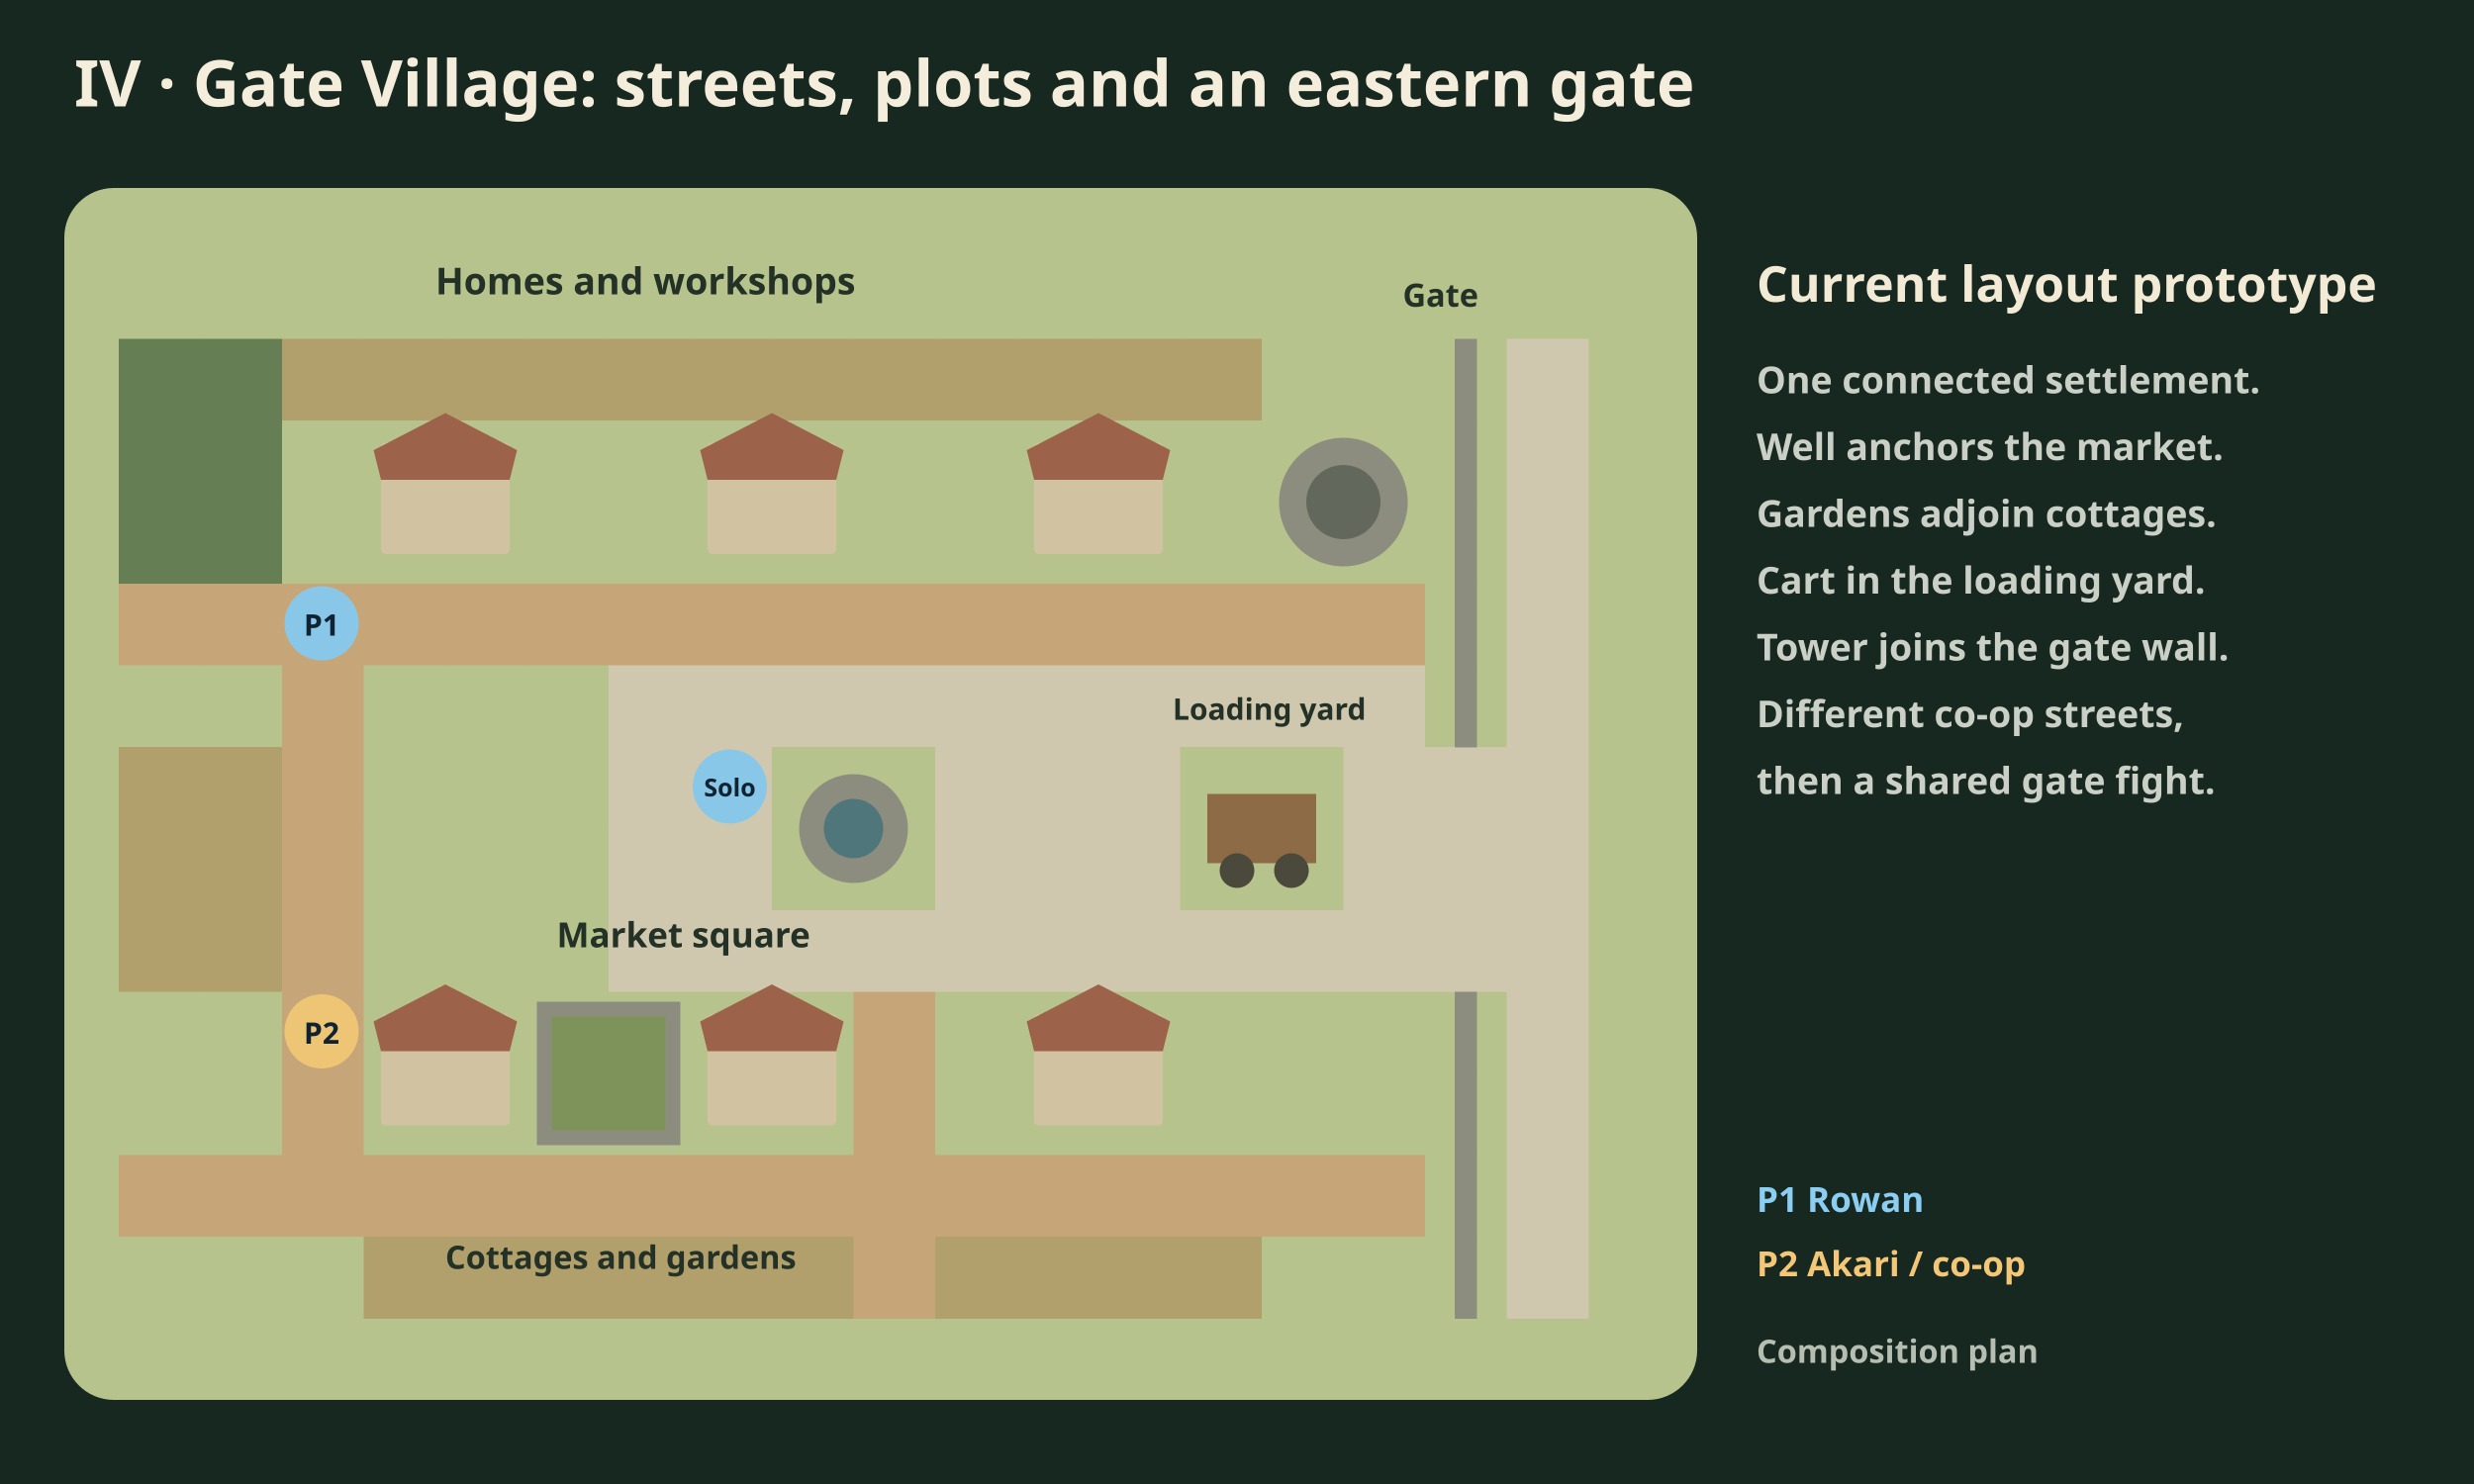
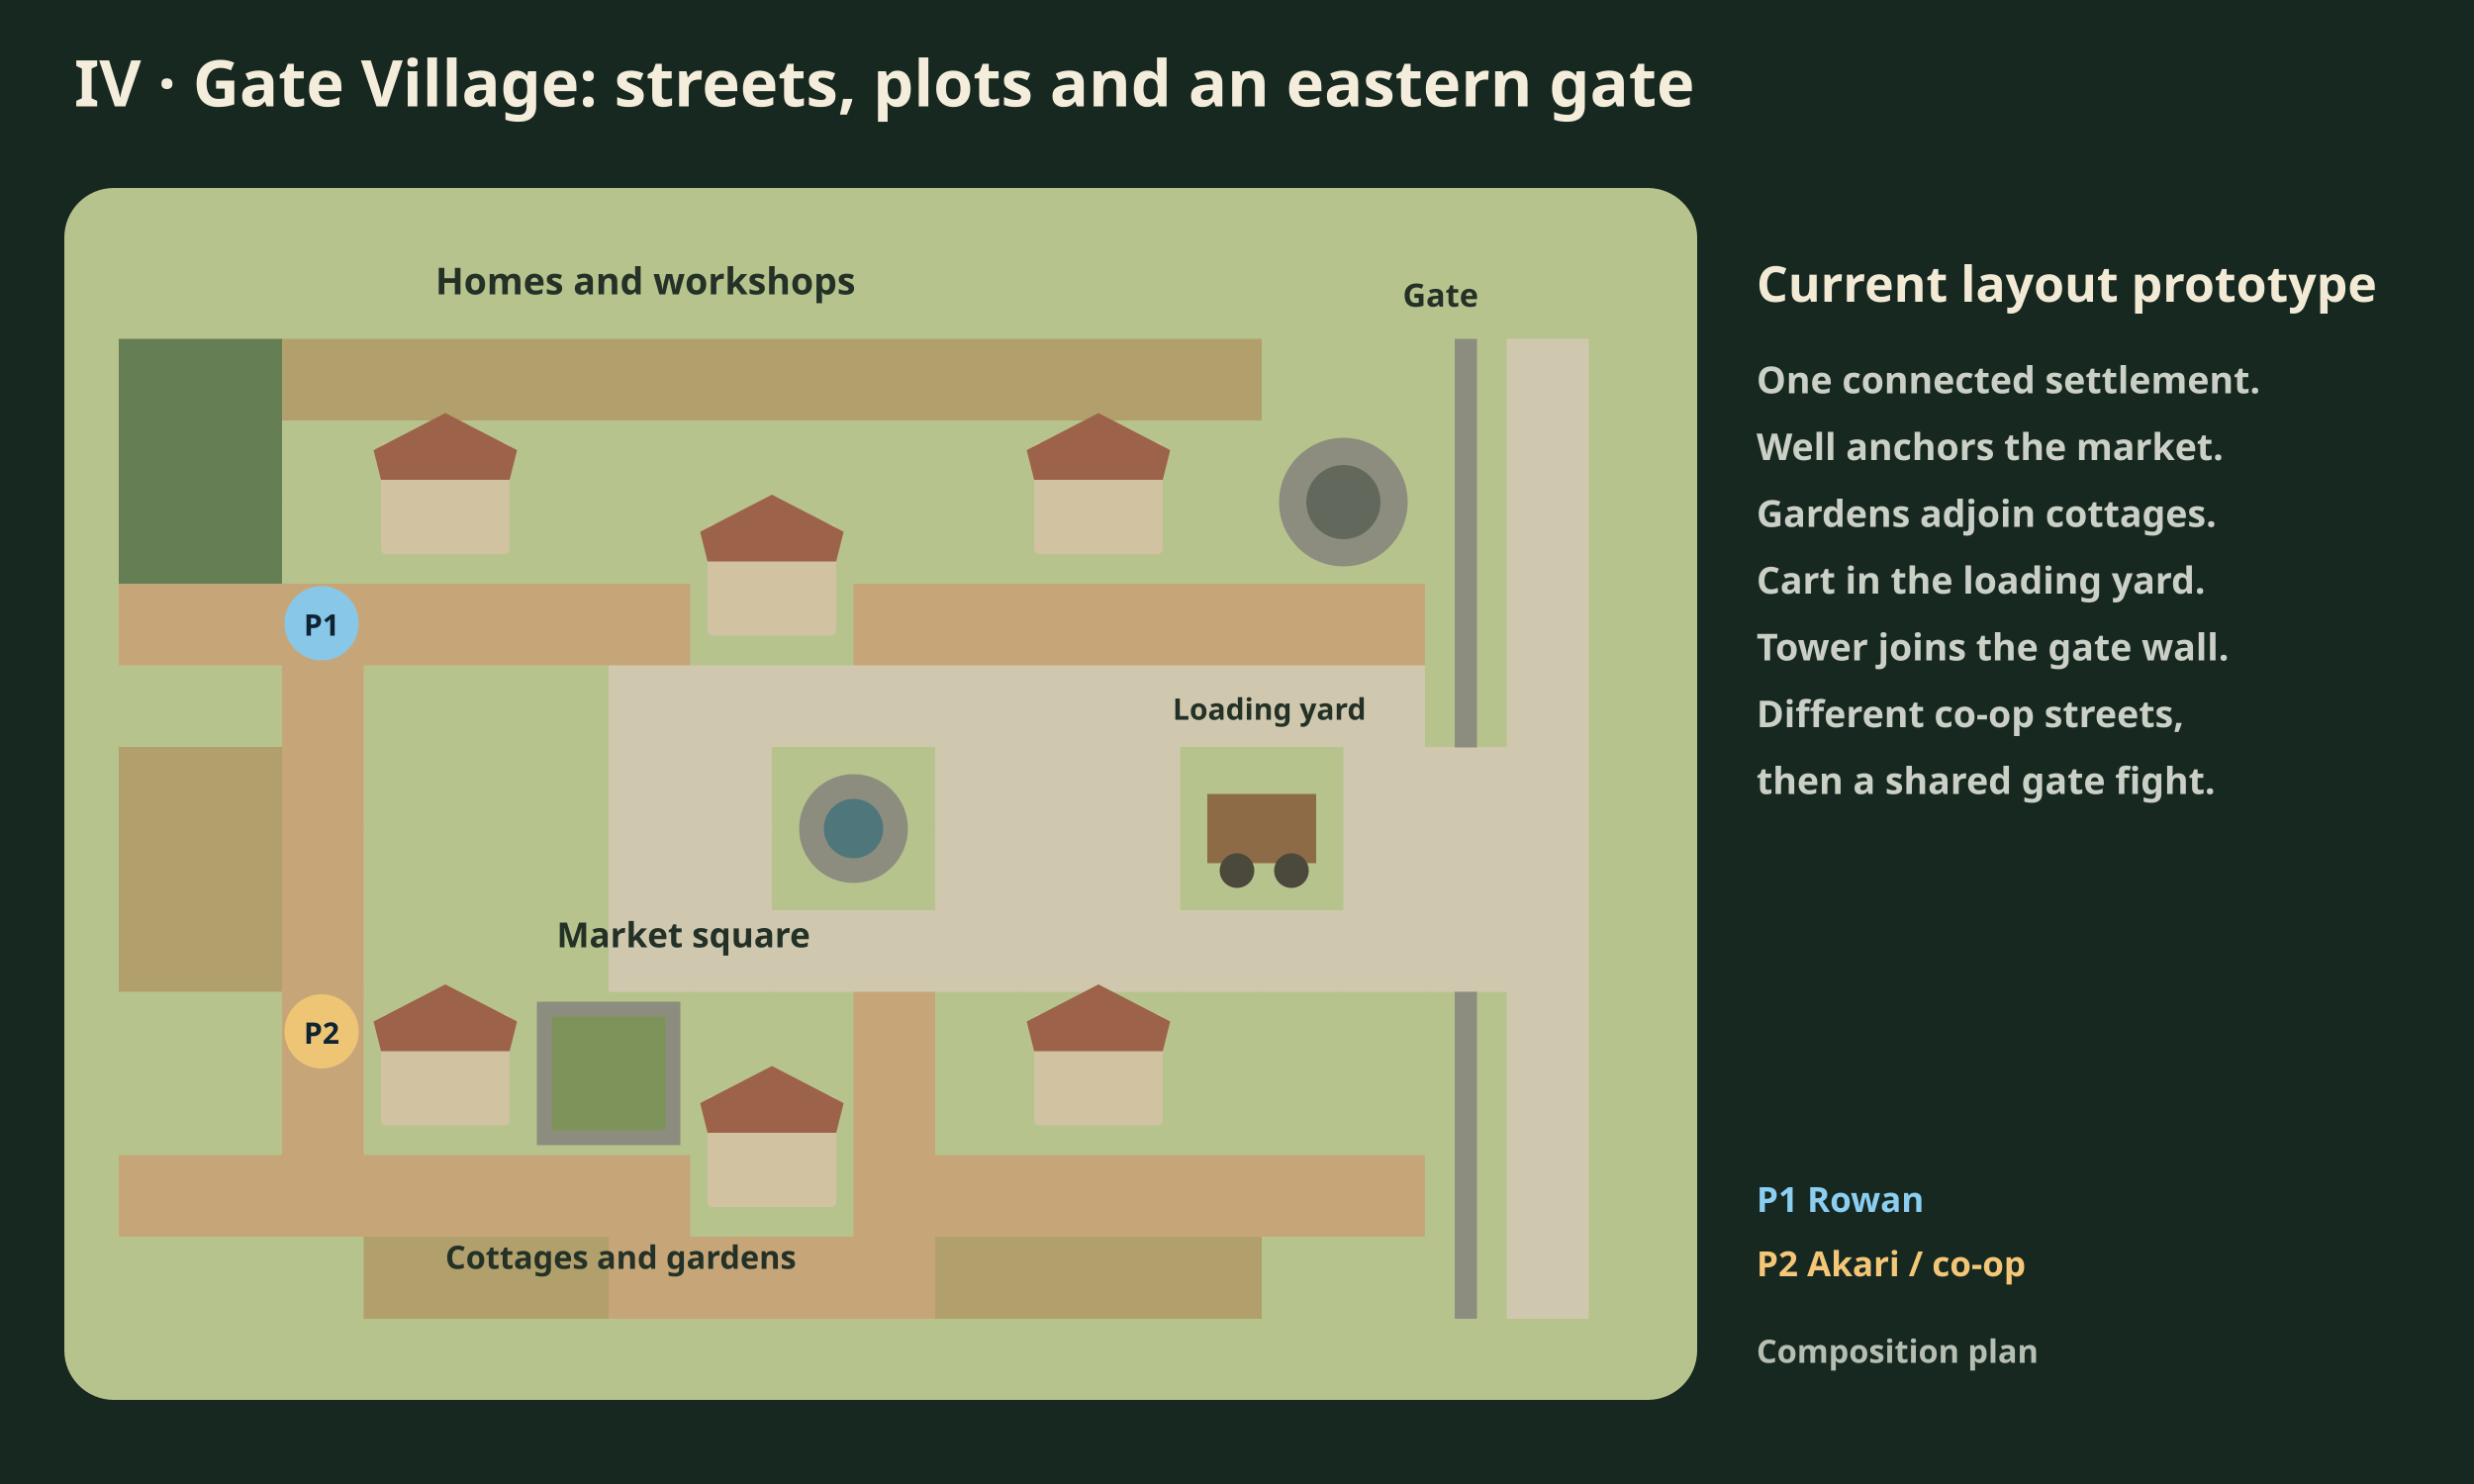
<svg xmlns="http://www.w3.org/2000/svg" viewBox="0 0 1000 600" role="img" aria-label="IV · Gate Village: streets, plots and an eastern gate">
  <style>text{font-family:system-ui,sans-serif;font-weight:550}</style>
  <rect x="0" y="0" width="1000" height="600" rx="0" fill="#172820" />
  <rect x="26" y="76" width="660" height="490" rx="20" fill="#b7c38d" />
  <text x="30" y="43" text-anchor="start" font-size="26" fill="#f4eddb">IV · Gate Village: streets, plots and an eastern gate</text>
  <rect x="48" y="137" width="33.2" height="33.2" rx="0" fill="#667e53" />
  <rect x="81" y="137" width="33.2" height="33.2" rx="0" fill="#667e53" />
  <rect x="114" y="137" width="33.2" height="33.2" rx="0" fill="#b1a06b" />
  <rect x="147" y="137" width="33.2" height="33.2" rx="0" fill="#b1a06b" />
  <rect x="180" y="137" width="33.2" height="33.2" rx="0" fill="#b1a06b" />
  <rect x="213" y="137" width="33.2" height="33.2" rx="0" fill="#b1a06b" />
  <rect x="246" y="137" width="33.2" height="33.2" rx="0" fill="#b1a06b" />
  <rect x="279" y="137" width="33.2" height="33.2" rx="0" fill="#b1a06b" />
  <rect x="312" y="137" width="33.2" height="33.2" rx="0" fill="#b1a06b" />
  <rect x="345" y="137" width="33.2" height="33.2" rx="0" fill="#b1a06b" />
  <rect x="378" y="137" width="33.2" height="33.2" rx="0" fill="#b1a06b" />
  <rect x="411" y="137" width="33.2" height="33.2" rx="0" fill="#b1a06b" />
  <rect x="444" y="137" width="33.2" height="33.2" rx="0" fill="#b1a06b" />
  <rect x="477" y="137" width="33.2" height="33.2" rx="0" fill="#b1a06b" />
  <rect x="510" y="137" width="33.2" height="33.2" rx="0" fill="#b7c38d" />
  <rect x="543" y="137" width="33.2" height="33.2" rx="0" fill="#b7c38d" />
  <rect x="576" y="137" width="33.2" height="33.2" rx="0" fill="#b7c38d" />
  <rect x="609" y="137" width="33.2" height="33.2" rx="0" fill="#d0c8ae" />
  <rect x="48" y="170" width="33.2" height="33.2" rx="0" fill="#667e53" />
  <rect x="81" y="170" width="33.2" height="33.2" rx="0" fill="#667e53" />
  <rect x="114" y="170" width="33.2" height="33.2" rx="0" fill="#b7c38d" />
  <rect x="147" y="170" width="33.2" height="33.2" rx="0" fill="#b7c38d" />
  <rect x="180" y="170" width="33.2" height="33.2" rx="0" fill="#b7c38d" />
  <rect x="213" y="170" width="33.2" height="33.2" rx="0" fill="#b7c38d" />
  <rect x="246" y="170" width="33.2" height="33.2" rx="0" fill="#b7c38d" />
  <rect x="279" y="170" width="33.2" height="33.2" rx="0" fill="#b7c38d" />
  <rect x="312" y="170" width="33.2" height="33.2" rx="0" fill="#b7c38d" />
  <rect x="345" y="170" width="33.2" height="33.2" rx="0" fill="#b7c38d" />
  <rect x="378" y="170" width="33.2" height="33.2" rx="0" fill="#b7c38d" />
  <rect x="411" y="170" width="33.2" height="33.2" rx="0" fill="#b7c38d" />
  <rect x="444" y="170" width="33.2" height="33.2" rx="0" fill="#b7c38d" />
  <rect x="477" y="170" width="33.2" height="33.2" rx="0" fill="#b7c38d" />
  <rect x="510" y="170" width="33.2" height="33.2" rx="0" fill="#b7c38d" />
  <rect x="543" y="170" width="33.2" height="33.2" rx="0" fill="#b7c38d" />
  <rect x="576" y="170" width="33.2" height="33.2" rx="0" fill="#b7c38d" />
  <rect x="609" y="170" width="33.2" height="33.2" rx="0" fill="#d0c8ae" />
  <rect x="48" y="203" width="33.2" height="33.2" rx="0" fill="#667e53" />
  <rect x="81" y="203" width="33.2" height="33.2" rx="0" fill="#667e53" />
  <rect x="114" y="203" width="33.2" height="33.2" rx="0" fill="#b7c38d" />
  <rect x="147" y="203" width="33.2" height="33.2" rx="0" fill="#b7c38d" />
  <rect x="180" y="203" width="33.2" height="33.2" rx="0" fill="#b7c38d" />
  <rect x="213" y="203" width="33.2" height="33.2" rx="0" fill="#b7c38d" />
  <rect x="246" y="203" width="33.2" height="33.2" rx="0" fill="#b7c38d" />
  <rect x="279" y="203" width="33.2" height="33.2" rx="0" fill="#b7c38d" />
  <rect x="312" y="203" width="33.2" height="33.2" rx="0" fill="#b7c38d" />
  <rect x="345" y="203" width="33.2" height="33.2" rx="0" fill="#b7c38d" />
  <rect x="378" y="203" width="33.2" height="33.2" rx="0" fill="#b7c38d" />
  <rect x="411" y="203" width="33.2" height="33.2" rx="0" fill="#b7c38d" />
  <rect x="444" y="203" width="33.2" height="33.2" rx="0" fill="#b7c38d" />
  <rect x="477" y="203" width="33.2" height="33.2" rx="0" fill="#b7c38d" />
  <rect x="510" y="203" width="33.2" height="33.2" rx="0" fill="#b7c38d" />
  <rect x="543" y="203" width="33.2" height="33.2" rx="0" fill="#b7c38d" />
  <rect x="576" y="203" width="33.2" height="33.2" rx="0" fill="#b7c38d" />
  <rect x="609" y="203" width="33.2" height="33.2" rx="0" fill="#d0c8ae" />
  <rect x="48" y="236" width="33.2" height="33.2" rx="0" fill="#c6a678" />
  <rect x="81" y="236" width="33.2" height="33.2" rx="0" fill="#c6a678" />
  <rect x="114" y="236" width="33.2" height="33.2" rx="0" fill="#c6a678" />
  <rect x="147" y="236" width="33.2" height="33.2" rx="0" fill="#c6a678" />
  <rect x="180" y="236" width="33.2" height="33.2" rx="0" fill="#c6a678" />
  <rect x="213" y="236" width="33.2" height="33.2" rx="0" fill="#c6a678" />
  <rect x="246" y="236" width="33.2" height="33.2" rx="0" fill="#c6a678" />
-   <rect x="279" y="236" width="33.2" height="33.2" rx="0" fill="#c6a678" />
-   <rect x="312" y="236" width="33.2" height="33.2" rx="0" fill="#c6a678" />
+   <rect x="279" y="236" width="33.2" height="33.2" rx="0" fill="#b7c38d" />
+   <rect x="312" y="236" width="33.2" height="33.2" rx="0" fill="#b7c38d" />
  <rect x="345" y="236" width="33.2" height="33.2" rx="0" fill="#c6a678" />
  <rect x="378" y="236" width="33.2" height="33.2" rx="0" fill="#c6a678" />
  <rect x="411" y="236" width="33.2" height="33.2" rx="0" fill="#c6a678" />
  <rect x="444" y="236" width="33.2" height="33.2" rx="0" fill="#c6a678" />
  <rect x="477" y="236" width="33.2" height="33.2" rx="0" fill="#c6a678" />
  <rect x="510" y="236" width="33.2" height="33.2" rx="0" fill="#c6a678" />
  <rect x="543" y="236" width="33.2" height="33.2" rx="0" fill="#c6a678" />
  <rect x="576" y="236" width="33.2" height="33.2" rx="0" fill="#b7c38d" />
  <rect x="609" y="236" width="33.2" height="33.2" rx="0" fill="#d0c8ae" />
  <rect x="48" y="269" width="33.2" height="33.2" rx="0" fill="#b7c38d" />
  <rect x="81" y="269" width="33.2" height="33.2" rx="0" fill="#b7c38d" />
  <rect x="114" y="269" width="33.2" height="33.2" rx="0" fill="#c6a678" />
  <rect x="147" y="269" width="33.2" height="33.2" rx="0" fill="#b7c38d" />
  <rect x="180" y="269" width="33.2" height="33.2" rx="0" fill="#b7c38d" />
  <rect x="213" y="269" width="33.2" height="33.2" rx="0" fill="#b7c38d" />
  <rect x="246" y="269" width="33.2" height="33.2" rx="0" fill="#d0c8ae" />
  <rect x="279" y="269" width="33.2" height="33.2" rx="0" fill="#d0c8ae" />
  <rect x="312" y="269" width="33.2" height="33.2" rx="0" fill="#d0c8ae" />
  <rect x="345" y="269" width="33.2" height="33.2" rx="0" fill="#d0c8ae" />
  <rect x="378" y="269" width="33.2" height="33.2" rx="0" fill="#d0c8ae" />
  <rect x="411" y="269" width="33.2" height="33.2" rx="0" fill="#d0c8ae" />
  <rect x="444" y="269" width="33.2" height="33.2" rx="0" fill="#d0c8ae" />
  <rect x="477" y="269" width="33.2" height="33.2" rx="0" fill="#d0c8ae" />
  <rect x="510" y="269" width="33.2" height="33.2" rx="0" fill="#d0c8ae" />
  <rect x="543" y="269" width="33.2" height="33.2" rx="0" fill="#d0c8ae" />
  <rect x="576" y="269" width="33.2" height="33.2" rx="0" fill="#b7c38d" />
  <rect x="609" y="269" width="33.2" height="33.2" rx="0" fill="#d0c8ae" />
  <rect x="48" y="302" width="33.2" height="33.2" rx="0" fill="#b1a06b" />
  <rect x="81" y="302" width="33.2" height="33.2" rx="0" fill="#b1a06b" />
  <rect x="114" y="302" width="33.2" height="33.2" rx="0" fill="#c6a678" />
  <rect x="147" y="302" width="33.2" height="33.2" rx="0" fill="#b7c38d" />
  <rect x="180" y="302" width="33.2" height="33.2" rx="0" fill="#b7c38d" />
  <rect x="213" y="302" width="33.2" height="33.2" rx="0" fill="#b7c38d" />
  <rect x="246" y="302" width="33.2" height="33.2" rx="0" fill="#d0c8ae" />
  <rect x="279" y="302" width="33.2" height="33.2" rx="0" fill="#d0c8ae" />
  <rect x="312" y="302" width="33.2" height="33.2" rx="0" fill="#b7c38d" />
  <rect x="345" y="302" width="33.2" height="33.2" rx="0" fill="#b7c38d" />
  <rect x="378" y="302" width="33.2" height="33.2" rx="0" fill="#d0c8ae" />
  <rect x="411" y="302" width="33.2" height="33.2" rx="0" fill="#d0c8ae" />
  <rect x="444" y="302" width="33.2" height="33.2" rx="0" fill="#d0c8ae" />
  <rect x="477" y="302" width="33.2" height="33.2" rx="0" fill="#b7c38d" />
  <rect x="510" y="302" width="33.2" height="33.2" rx="0" fill="#b7c38d" />
  <rect x="543" y="302" width="33.2" height="33.2" rx="0" fill="#d0c8ae" />
  <rect x="576" y="302" width="33.2" height="33.2" rx="0" fill="#d0c8ae" />
  <rect x="609" y="302" width="33.2" height="33.2" rx="0" fill="#d0c8ae" />
  <rect x="48" y="335" width="33.2" height="33.2" rx="0" fill="#b1a06b" />
  <rect x="81" y="335" width="33.2" height="33.2" rx="0" fill="#b1a06b" />
  <rect x="114" y="335" width="33.2" height="33.2" rx="0" fill="#c6a678" />
  <rect x="147" y="335" width="33.2" height="33.2" rx="0" fill="#b7c38d" />
  <rect x="180" y="335" width="33.2" height="33.2" rx="0" fill="#b7c38d" />
  <rect x="213" y="335" width="33.2" height="33.2" rx="0" fill="#b7c38d" />
  <rect x="246" y="335" width="33.2" height="33.2" rx="0" fill="#d0c8ae" />
  <rect x="279" y="335" width="33.2" height="33.2" rx="0" fill="#d0c8ae" />
  <rect x="312" y="335" width="33.2" height="33.2" rx="0" fill="#b7c38d" />
  <rect x="345" y="335" width="33.2" height="33.2" rx="0" fill="#b7c38d" />
  <rect x="378" y="335" width="33.2" height="33.2" rx="0" fill="#d0c8ae" />
  <rect x="411" y="335" width="33.2" height="33.2" rx="0" fill="#d0c8ae" />
  <rect x="444" y="335" width="33.2" height="33.2" rx="0" fill="#d0c8ae" />
  <rect x="477" y="335" width="33.2" height="33.2" rx="0" fill="#b7c38d" />
  <rect x="510" y="335" width="33.2" height="33.2" rx="0" fill="#b7c38d" />
  <rect x="543" y="335" width="33.2" height="33.2" rx="0" fill="#d0c8ae" />
  <rect x="576" y="335" width="33.2" height="33.2" rx="0" fill="#d0c8ae" />
  <rect x="609" y="335" width="33.2" height="33.2" rx="0" fill="#d0c8ae" />
  <rect x="48" y="368" width="33.2" height="33.2" rx="0" fill="#b1a06b" />
  <rect x="81" y="368" width="33.2" height="33.2" rx="0" fill="#b1a06b" />
  <rect x="114" y="368" width="33.2" height="33.2" rx="0" fill="#c6a678" />
  <rect x="147" y="368" width="33.2" height="33.2" rx="0" fill="#b7c38d" />
  <rect x="180" y="368" width="33.2" height="33.2" rx="0" fill="#b7c38d" />
  <rect x="213" y="368" width="33.2" height="33.2" rx="0" fill="#b7c38d" />
  <rect x="246" y="368" width="33.2" height="33.2" rx="0" fill="#d0c8ae" />
  <rect x="279" y="368" width="33.2" height="33.2" rx="0" fill="#d0c8ae" />
  <rect x="312" y="368" width="33.2" height="33.2" rx="0" fill="#d0c8ae" />
  <rect x="345" y="368" width="33.2" height="33.2" rx="0" fill="#d0c8ae" />
  <rect x="378" y="368" width="33.2" height="33.2" rx="0" fill="#d0c8ae" />
  <rect x="411" y="368" width="33.2" height="33.2" rx="0" fill="#d0c8ae" />
  <rect x="444" y="368" width="33.2" height="33.2" rx="0" fill="#d0c8ae" />
  <rect x="477" y="368" width="33.2" height="33.2" rx="0" fill="#d0c8ae" />
  <rect x="510" y="368" width="33.2" height="33.2" rx="0" fill="#d0c8ae" />
  <rect x="543" y="368" width="33.2" height="33.2" rx="0" fill="#d0c8ae" />
  <rect x="576" y="368" width="33.2" height="33.2" rx="0" fill="#d0c8ae" />
  <rect x="609" y="368" width="33.2" height="33.2" rx="0" fill="#d0c8ae" />
  <rect x="48" y="401" width="33.2" height="33.2" rx="0" fill="#b7c38d" />
  <rect x="81" y="401" width="33.2" height="33.2" rx="0" fill="#b7c38d" />
  <rect x="114" y="401" width="33.2" height="33.2" rx="0" fill="#c6a678" />
  <rect x="147" y="401" width="33.2" height="33.2" rx="0" fill="#b7c38d" />
  <rect x="180" y="401" width="33.2" height="33.2" rx="0" fill="#b7c38d" />
  <rect x="213" y="401" width="33.2" height="33.2" rx="0" fill="#b7c38d" />
  <rect x="246" y="401" width="33.2" height="33.2" rx="0" fill="#b7c38d" />
  <rect x="279" y="401" width="33.2" height="33.2" rx="0" fill="#b7c38d" />
  <rect x="312" y="401" width="33.2" height="33.2" rx="0" fill="#b7c38d" />
  <rect x="345" y="401" width="33.2" height="33.2" rx="0" fill="#c6a678" />
  <rect x="378" y="401" width="33.2" height="33.2" rx="0" fill="#b7c38d" />
  <rect x="411" y="401" width="33.2" height="33.2" rx="0" fill="#b7c38d" />
  <rect x="444" y="401" width="33.2" height="33.2" rx="0" fill="#b7c38d" />
  <rect x="477" y="401" width="33.2" height="33.2" rx="0" fill="#b7c38d" />
  <rect x="510" y="401" width="33.2" height="33.2" rx="0" fill="#b7c38d" />
  <rect x="543" y="401" width="33.2" height="33.2" rx="0" fill="#b7c38d" />
  <rect x="576" y="401" width="33.2" height="33.2" rx="0" fill="#b7c38d" />
  <rect x="609" y="401" width="33.2" height="33.2" rx="0" fill="#d0c8ae" />
  <rect x="48" y="434" width="33.2" height="33.2" rx="0" fill="#b7c38d" />
  <rect x="81" y="434" width="33.2" height="33.2" rx="0" fill="#b7c38d" />
  <rect x="114" y="434" width="33.2" height="33.2" rx="0" fill="#c6a678" />
  <rect x="147" y="434" width="33.2" height="33.2" rx="0" fill="#b7c38d" />
  <rect x="180" y="434" width="33.2" height="33.2" rx="0" fill="#b7c38d" />
  <rect x="213" y="434" width="33.2" height="33.2" rx="0" fill="#b7c38d" />
  <rect x="246" y="434" width="33.2" height="33.2" rx="0" fill="#b7c38d" />
  <rect x="279" y="434" width="33.2" height="33.2" rx="0" fill="#b7c38d" />
  <rect x="312" y="434" width="33.2" height="33.2" rx="0" fill="#b7c38d" />
  <rect x="345" y="434" width="33.2" height="33.2" rx="0" fill="#c6a678" />
  <rect x="378" y="434" width="33.2" height="33.2" rx="0" fill="#b7c38d" />
  <rect x="411" y="434" width="33.2" height="33.2" rx="0" fill="#b7c38d" />
  <rect x="444" y="434" width="33.2" height="33.2" rx="0" fill="#b7c38d" />
  <rect x="477" y="434" width="33.2" height="33.2" rx="0" fill="#b7c38d" />
  <rect x="510" y="434" width="33.2" height="33.2" rx="0" fill="#b7c38d" />
  <rect x="543" y="434" width="33.2" height="33.2" rx="0" fill="#b7c38d" />
  <rect x="576" y="434" width="33.2" height="33.2" rx="0" fill="#b7c38d" />
  <rect x="609" y="434" width="33.2" height="33.2" rx="0" fill="#d0c8ae" />
  <rect x="48" y="467" width="33.2" height="33.2" rx="0" fill="#c6a678" />
  <rect x="81" y="467" width="33.2" height="33.2" rx="0" fill="#c6a678" />
  <rect x="114" y="467" width="33.2" height="33.2" rx="0" fill="#c6a678" />
  <rect x="147" y="467" width="33.2" height="33.2" rx="0" fill="#c6a678" />
  <rect x="180" y="467" width="33.2" height="33.2" rx="0" fill="#c6a678" />
  <rect x="213" y="467" width="33.2" height="33.2" rx="0" fill="#c6a678" />
  <rect x="246" y="467" width="33.2" height="33.2" rx="0" fill="#c6a678" />
-   <rect x="279" y="467" width="33.2" height="33.2" rx="0" fill="#c6a678" />
-   <rect x="312" y="467" width="33.2" height="33.2" rx="0" fill="#c6a678" />
+   <rect x="279" y="467" width="33.2" height="33.2" rx="0" fill="#b7c38d" />
+   <rect x="312" y="467" width="33.2" height="33.2" rx="0" fill="#b7c38d" />
  <rect x="345" y="467" width="33.2" height="33.2" rx="0" fill="#c6a678" />
  <rect x="378" y="467" width="33.2" height="33.2" rx="0" fill="#c6a678" />
  <rect x="411" y="467" width="33.2" height="33.2" rx="0" fill="#c6a678" />
  <rect x="444" y="467" width="33.2" height="33.2" rx="0" fill="#c6a678" />
  <rect x="477" y="467" width="33.2" height="33.2" rx="0" fill="#c6a678" />
  <rect x="510" y="467" width="33.2" height="33.2" rx="0" fill="#c6a678" />
  <rect x="543" y="467" width="33.2" height="33.2" rx="0" fill="#c6a678" />
  <rect x="576" y="467" width="33.2" height="33.2" rx="0" fill="#b7c38d" />
  <rect x="609" y="467" width="33.2" height="33.2" rx="0" fill="#d0c8ae" />
  <rect x="48" y="500" width="33.2" height="33.2" rx="0" fill="#b7c38d" />
  <rect x="81" y="500" width="33.2" height="33.2" rx="0" fill="#b7c38d" />
  <rect x="114" y="500" width="33.2" height="33.2" rx="0" fill="#b7c38d" />
  <rect x="147" y="500" width="33.2" height="33.2" rx="0" fill="#b1a06b" />
  <rect x="180" y="500" width="33.2" height="33.2" rx="0" fill="#b1a06b" />
  <rect x="213" y="500" width="33.2" height="33.2" rx="0" fill="#b1a06b" />
-   <rect x="246" y="500" width="33.2" height="33.2" rx="0" fill="#b1a06b" />
-   <rect x="279" y="500" width="33.2" height="33.2" rx="0" fill="#b1a06b" />
-   <rect x="312" y="500" width="33.2" height="33.2" rx="0" fill="#b1a06b" />
+   <rect x="246" y="500" width="33.2" height="33.2" rx="0" fill="#c6a678" />
+   <rect x="279" y="500" width="33.2" height="33.2" rx="0" fill="#c6a678" />
+   <rect x="312" y="500" width="33.2" height="33.2" rx="0" fill="#c6a678" />
  <rect x="345" y="500" width="33.2" height="33.2" rx="0" fill="#c6a678" />
  <rect x="378" y="500" width="33.2" height="33.2" rx="0" fill="#b1a06b" />
  <rect x="411" y="500" width="33.2" height="33.2" rx="0" fill="#b1a06b" />
  <rect x="444" y="500" width="33.2" height="33.2" rx="0" fill="#b1a06b" />
  <rect x="477" y="500" width="33.2" height="33.2" rx="0" fill="#b1a06b" />
  <rect x="510" y="500" width="33.2" height="33.2" rx="0" fill="#b7c38d" />
  <rect x="543" y="500" width="33.2" height="33.2" rx="0" fill="#b7c38d" />
  <rect x="576" y="500" width="33.2" height="33.2" rx="0" fill="#b7c38d" />
  <rect x="609" y="500" width="33.2" height="33.2" rx="0" fill="#d0c8ae" />
  <rect x="154" y="179" width="52" height="45" rx="2" fill="#d1c2a1" />
  <path d="M151,182 L180.0,167 L209,182 L206,194 L154,194 Z" fill="#9d624a" />
-   <rect x="286" y="179" width="52" height="45" rx="2" fill="#d1c2a1" />
-   <path d="M283,182 L312.0,167 L341,182 L338,194 L286,194 Z" fill="#9d624a" />
+   <rect x="286" y="212" width="52" height="45" rx="2" fill="#d1c2a1" />
+   <path d="M283,215 L312.0,200 L341,215 L338,227 L286,227 Z" fill="#9d624a" />
  <rect x="418" y="179" width="52" height="45" rx="2" fill="#d1c2a1" />
  <path d="M415,182 L444.0,167 L473,182 L470,194 L418,194 Z" fill="#9d624a" />
  <rect x="154" y="410" width="52" height="45" rx="2" fill="#d1c2a1" />
  <path d="M151,413 L180.0,398 L209,413 L206,425 L154,425 Z" fill="#9d624a" />
-   <rect x="286" y="410" width="52" height="45" rx="2" fill="#d1c2a1" />
-   <path d="M283,413 L312.0,398 L341,413 L338,425 L286,425 Z" fill="#9d624a" />
+   <rect x="286" y="443" width="52" height="45" rx="2" fill="#d1c2a1" />
+   <path d="M283,446 L312.0,431 L341,446 L338,458 L286,458 Z" fill="#9d624a" />
  <rect x="418" y="410" width="52" height="45" rx="2" fill="#d1c2a1" />
  <path d="M415,413 L444.0,398 L473,413 L470,425 L418,425 Z" fill="#9d624a" />
  <circle cx="345" cy="335" r="22" fill="#8c8d7e" />
  <circle cx="345" cy="335" r="12" fill="#4e767b" />
  <rect x="217" y="405" width="58" height="58" rx="0" fill="#8c8d7e" />
  <rect x="223" y="411" width="46" height="46" rx="0" fill="#7e9359" />
  <rect x="488" y="321" width="44" height="28" rx="0" fill="#8d6b46" />
  <circle cx="500" cy="352" r="7" fill="#4b493c" />
  <circle cx="522" cy="352" r="7" fill="#4b493c" />
  <circle cx="543" cy="203" r="26" fill="#8c8d7e" />
  <circle cx="543" cy="203" r="15" fill="#62695c" />
  <rect x="588" y="137" width="9" height="33.2" rx="0" fill="#8c8d7e" />
  <rect x="588" y="170" width="9" height="33.2" rx="0" fill="#8c8d7e" />
  <rect x="588" y="203" width="9" height="33.2" rx="0" fill="#8c8d7e" />
  <rect x="588" y="236" width="9" height="33.2" rx="0" fill="#8c8d7e" />
  <rect x="588" y="269" width="9" height="33.2" rx="0" fill="#8c8d7e" />
  <rect x="588" y="401" width="9" height="33.2" rx="0" fill="#8c8d7e" />
  <rect x="588" y="434" width="9" height="33.2" rx="0" fill="#8c8d7e" />
  <rect x="588" y="467" width="9" height="33.2" rx="0" fill="#8c8d7e" />
  <rect x="588" y="500" width="9" height="33.2" rx="0" fill="#8c8d7e" />
  <text x="176" y="119" text-anchor="start" font-size="15" fill="#243127">Homes and workshops</text>
  <text x="225" y="383" text-anchor="start" font-size="14" fill="#243127">Market square</text>
  <text x="180" y="513" text-anchor="start" font-size="13" fill="#243127">Cottages and gardens</text>
  <text x="474" y="291" text-anchor="start" font-size="12" fill="#243127">Loading yard</text>
  <text x="567" y="124" text-anchor="start" font-size="13" fill="#243127">Gate</text>
  <circle cx="130" cy="252" r="15" fill="#89c7e9" />
  <text x="130" y="257" text-anchor="middle" font-size="12" fill="#102333">P1</text>
  <circle cx="130" cy="417" r="15" fill="#edc574" />
  <text x="130" y="422" text-anchor="middle" font-size="12" fill="#102333">P2</text>
  <text x="710" y="122" text-anchor="start" font-size="20" fill="#f2ead5">Current layout prototype</text>
  <text x="710" y="159" text-anchor="start" font-size="15" fill="#cbd0c7">One connected settlement.</text>
  <text x="710" y="186" text-anchor="start" font-size="15" fill="#cbd0c7">Well anchors the market.</text>
  <text x="710" y="213" text-anchor="start" font-size="15" fill="#cbd0c7">Gardens adjoin cottages.</text>
  <text x="710" y="240" text-anchor="start" font-size="15" fill="#cbd0c7">Cart in the loading yard.</text>
  <text x="710" y="267" text-anchor="start" font-size="15" fill="#cbd0c7">Tower joins the gate wall.</text>
  <text x="710" y="294" text-anchor="start" font-size="15" fill="#cbd0c7">Different co-op streets,</text>
  <text x="710" y="321" text-anchor="start" font-size="15" fill="#cbd0c7">then a shared gate fight.</text>
  <text x="710" y="490" text-anchor="start" font-size="14" fill="#8ccef2">P1  Rowan</text>
  <text x="710" y="516" text-anchor="start" font-size="14" fill="#f3c777">P2  Akari / co-op</text>
  <text x="710" y="551" text-anchor="start" font-size="13" fill="#b5beb1">Composition plan</text>
-   <circle cx="295" cy="318" r="15" fill="#89c7e9" />
-   <text x="295" y="322" text-anchor="middle" font-size="10" fill="#102333">Solo</text>
</svg>
